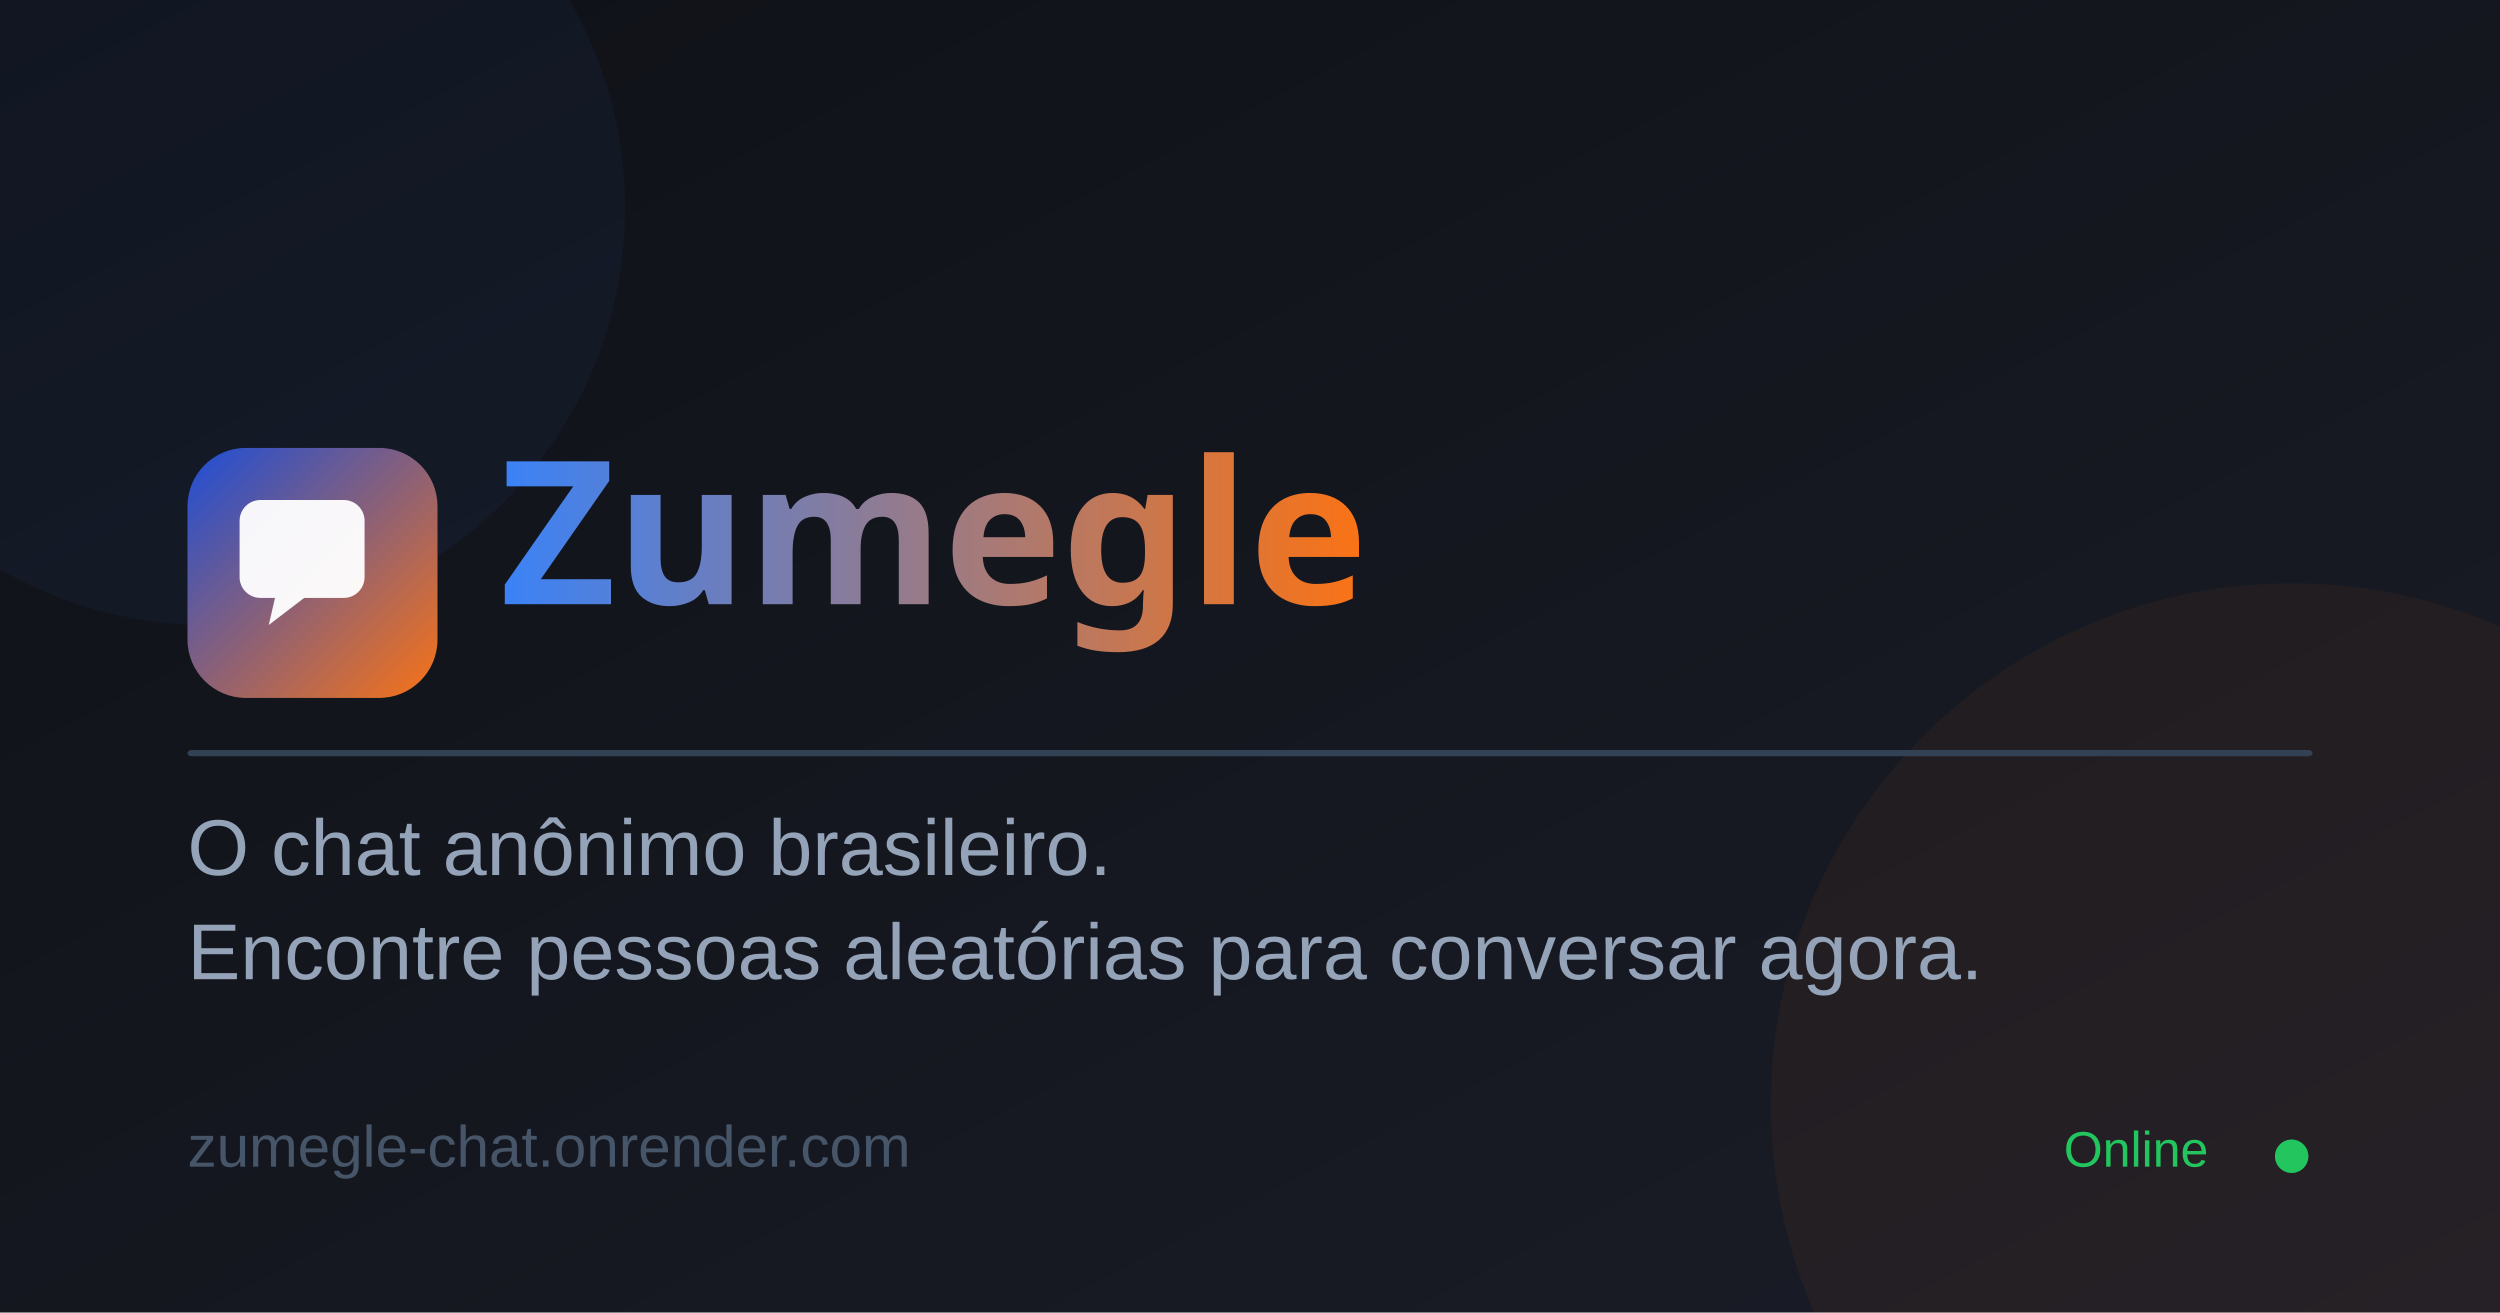
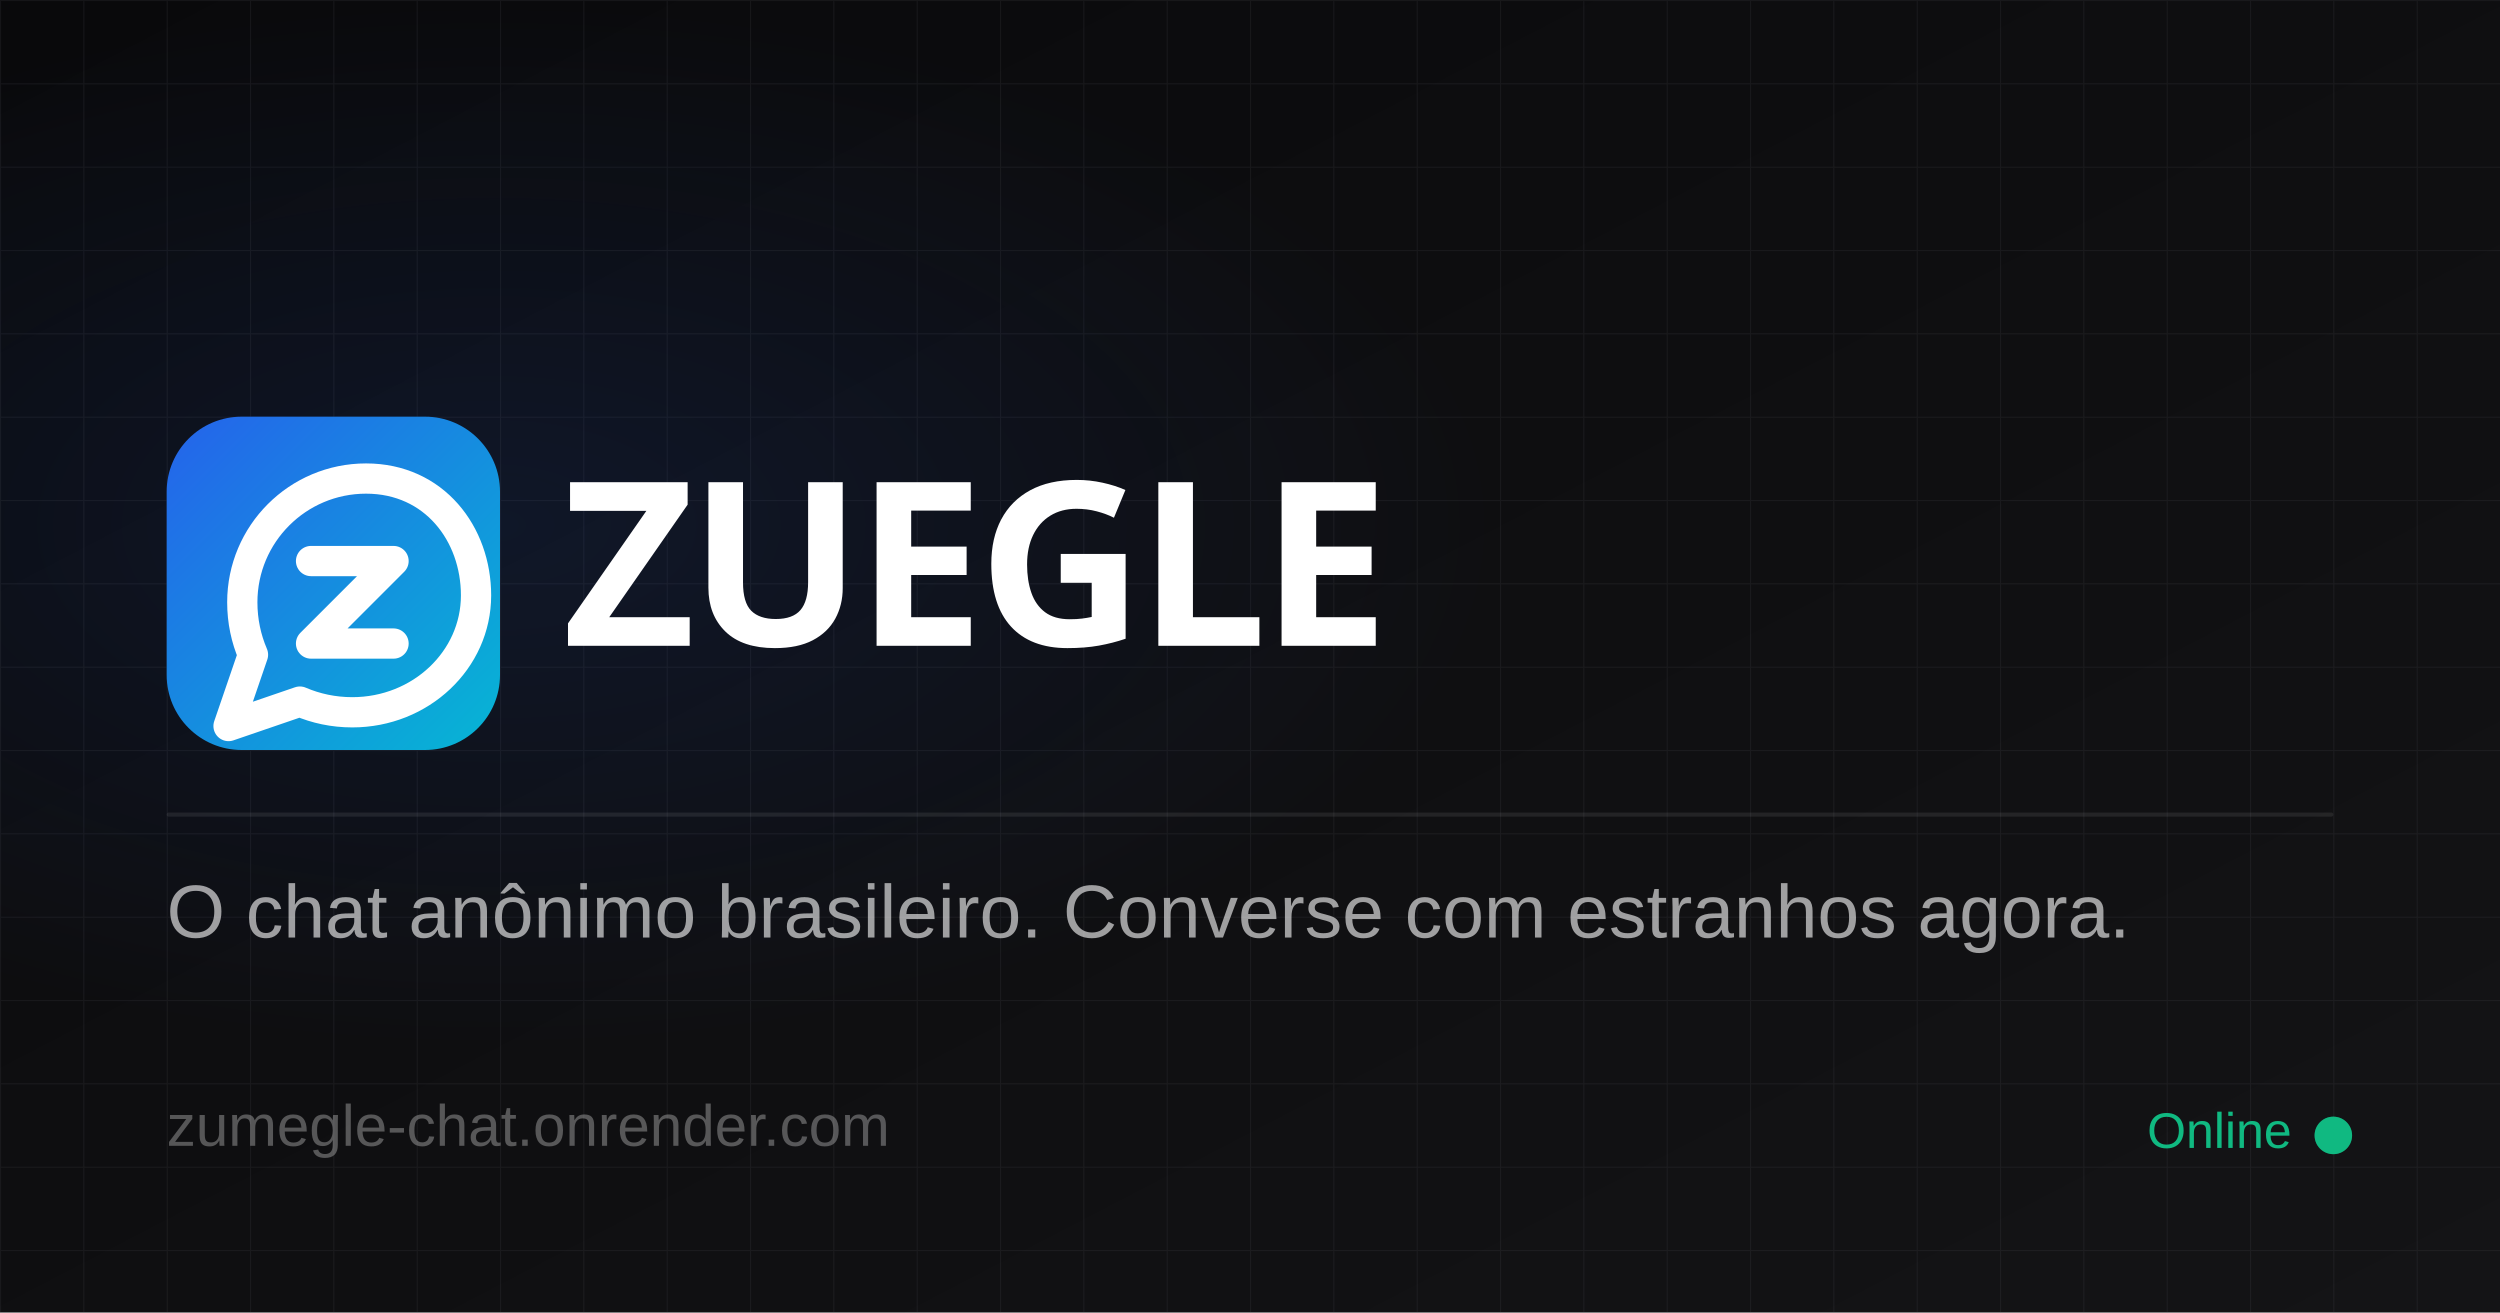
<svg xmlns="http://www.w3.org/2000/svg" viewBox="0 0 1200 630">
  <defs>
    <linearGradient id="bg" x1="0%" y1="0%" x2="100%" y2="100%">
-       <stop offset="0%" stop-color="#0f1117" />
-       <stop offset="100%" stop-color="#1a1d27" />
+       <stop offset="0%" stop-color="#09090b" />
+       <stop offset="100%" stop-color="#141416" />
    </linearGradient>
-     <linearGradient id="title" x1="0%" y1="0%" x2="100%" y2="0%">
-       <stop offset="0%" stop-color="#3b82f6" />
-       <stop offset="100%" stop-color="#f97316" />
-     </linearGradient>
-     <linearGradient id="icon" x1="0%" y1="0%" x2="100%" y2="100%">
-       <stop offset="0%" stop-color="#1d4ed8" />
-       <stop offset="100%" stop-color="#f97316" />
+     <linearGradient id="ic" x1="0%" y1="0%" x2="100%" y2="100%">
+       <stop offset="0%" stop-color="#2563eb" />
+       <stop offset="100%" stop-color="#06b6d4" />
    </linearGradient>
  </defs>
  <rect width="1200" height="630" fill="url(#bg)" />
-   <circle cx="100" cy="100" r="200" fill="#3b82f6" opacity="0.05" />
-   <circle cx="1100" cy="530" r="250" fill="#f97316" opacity="0.05" />
-   <rect x="90" y="215" width="120" height="120" rx="28" fill="url(#icon)" />
-   <path d="M175 240H125a10 10 0 0 0-10 10v27a10 10 0 0 0 10 10h7l-3 13 17-13h19a10 10 0 0 0 10-10v-27a10 10 0 0 0-10-10z" fill="white" opacity="0.95" />
-   <text x="240" y="290" font-family="Arial Black, sans-serif" font-size="96" font-weight="900" fill="url(#title)">Zumegle</text>
-   <rect x="90" y="360" width="1020" height="3" rx="2" fill="#334155" />
-   <text x="90" y="420" font-family="Arial, sans-serif" font-size="38" fill="#94a3b8">O chat anônimo brasileiro.</text>
-   <text x="90" y="470" font-family="Arial, sans-serif" font-size="38" fill="#94a3b8">Encontre pessoas aleatórias para conversar agora.</text>
-   <text x="90" y="560" font-family="Arial, sans-serif" font-size="28" fill="#475569">zumegle-chat.onrender.com</text>
-   <circle cx="1100" cy="555" r="8" fill="#22c55e" />
-   <circle cx="1100" cy="555" r="8" fill="#22c55e" opacity="0.4">
-     <animate attributeName="r" from="8" to="16" dur="1.5s" repeatCount="indefinite" />
+   <defs>
+     <pattern id="grid" width="40" height="40" patternUnits="userSpaceOnUse">
+       <path d="M 40 0 L 0 0 0 40" fill="none" stroke="rgba(113,113,122,0.12)" stroke-width="1" />
+     </pattern>
+   </defs>
+   <rect width="1200" height="630" fill="url(#grid)" />
+   <radialGradient id="glow1" cx="20%" cy="40%" r="40%">
+     <stop offset="0%" stop-color="#2563eb" stop-opacity="0.12" />
+     <stop offset="100%" stop-color="#2563eb" stop-opacity="0" />
+   </radialGradient>
+   <rect width="1200" height="630" fill="url(#glow1)" />
+   <rect x="80" y="200" width="160" height="160" rx="36" fill="url(#ic)" />
+   <g transform="translate(80,200) scale(6.6) translate(1.5,1.5)">
+     <path d="M21 11.5C21 16.194 16.971 20 12 20C10.638 20 9.348 19.721 8.188 19.222L3 21L4.778 15.812C4.279 14.652 4 13.362 4 12C4 7.029 8.029 3 13 3C17.971 3 21 7.029 21 11.5Z" fill="none" stroke="white" stroke-width="2.2" stroke-linecap="round" stroke-linejoin="round" />
+     <path d="M9 9L15 9L9 15L15 15" fill="none" stroke="white" stroke-width="2.2" stroke-linecap="round" stroke-linejoin="round" />
+   </g>
+   <text x="270" y="310" font-family="Arial Black, sans-serif" font-size="110" font-weight="900" fill="white" letter-spacing="-3">ZUEGLE</text>
+   <rect x="80" y="390" width="1040" height="2" rx="1" fill="rgba(255,255,255,0.08)" />
+   <text x="80" y="450" font-family="Arial, sans-serif" font-size="36" fill="rgba(255,255,255,0.6)">O chat anônimo brasileiro. Converse com estranhos agora.</text>
+   <text x="80" y="550" font-family="Arial, sans-serif" font-size="28" fill="rgba(255,255,255,0.3)">zumegle-chat.onrender.com</text>
+   <circle cx="1120" cy="545" r="9" fill="#10b981" />
+   <circle cx="1120" cy="545" r="9" fill="#10b981" opacity="0.4">
+     <animate attributeName="r" from="9" to="18" dur="1.5s" repeatCount="indefinite" />
    <animate attributeName="opacity" from="0.4" to="0" dur="1.5s" repeatCount="indefinite" />
  </circle>
-   <text x="1060" y="560" font-family="Arial, sans-serif" font-size="24" fill="#22c55e" text-anchor="end">Online</text>
+   <text x="1100" y="551" font-family="Arial, sans-serif" font-size="24" fill="#10b981" text-anchor="end">Online</text>
</svg>
